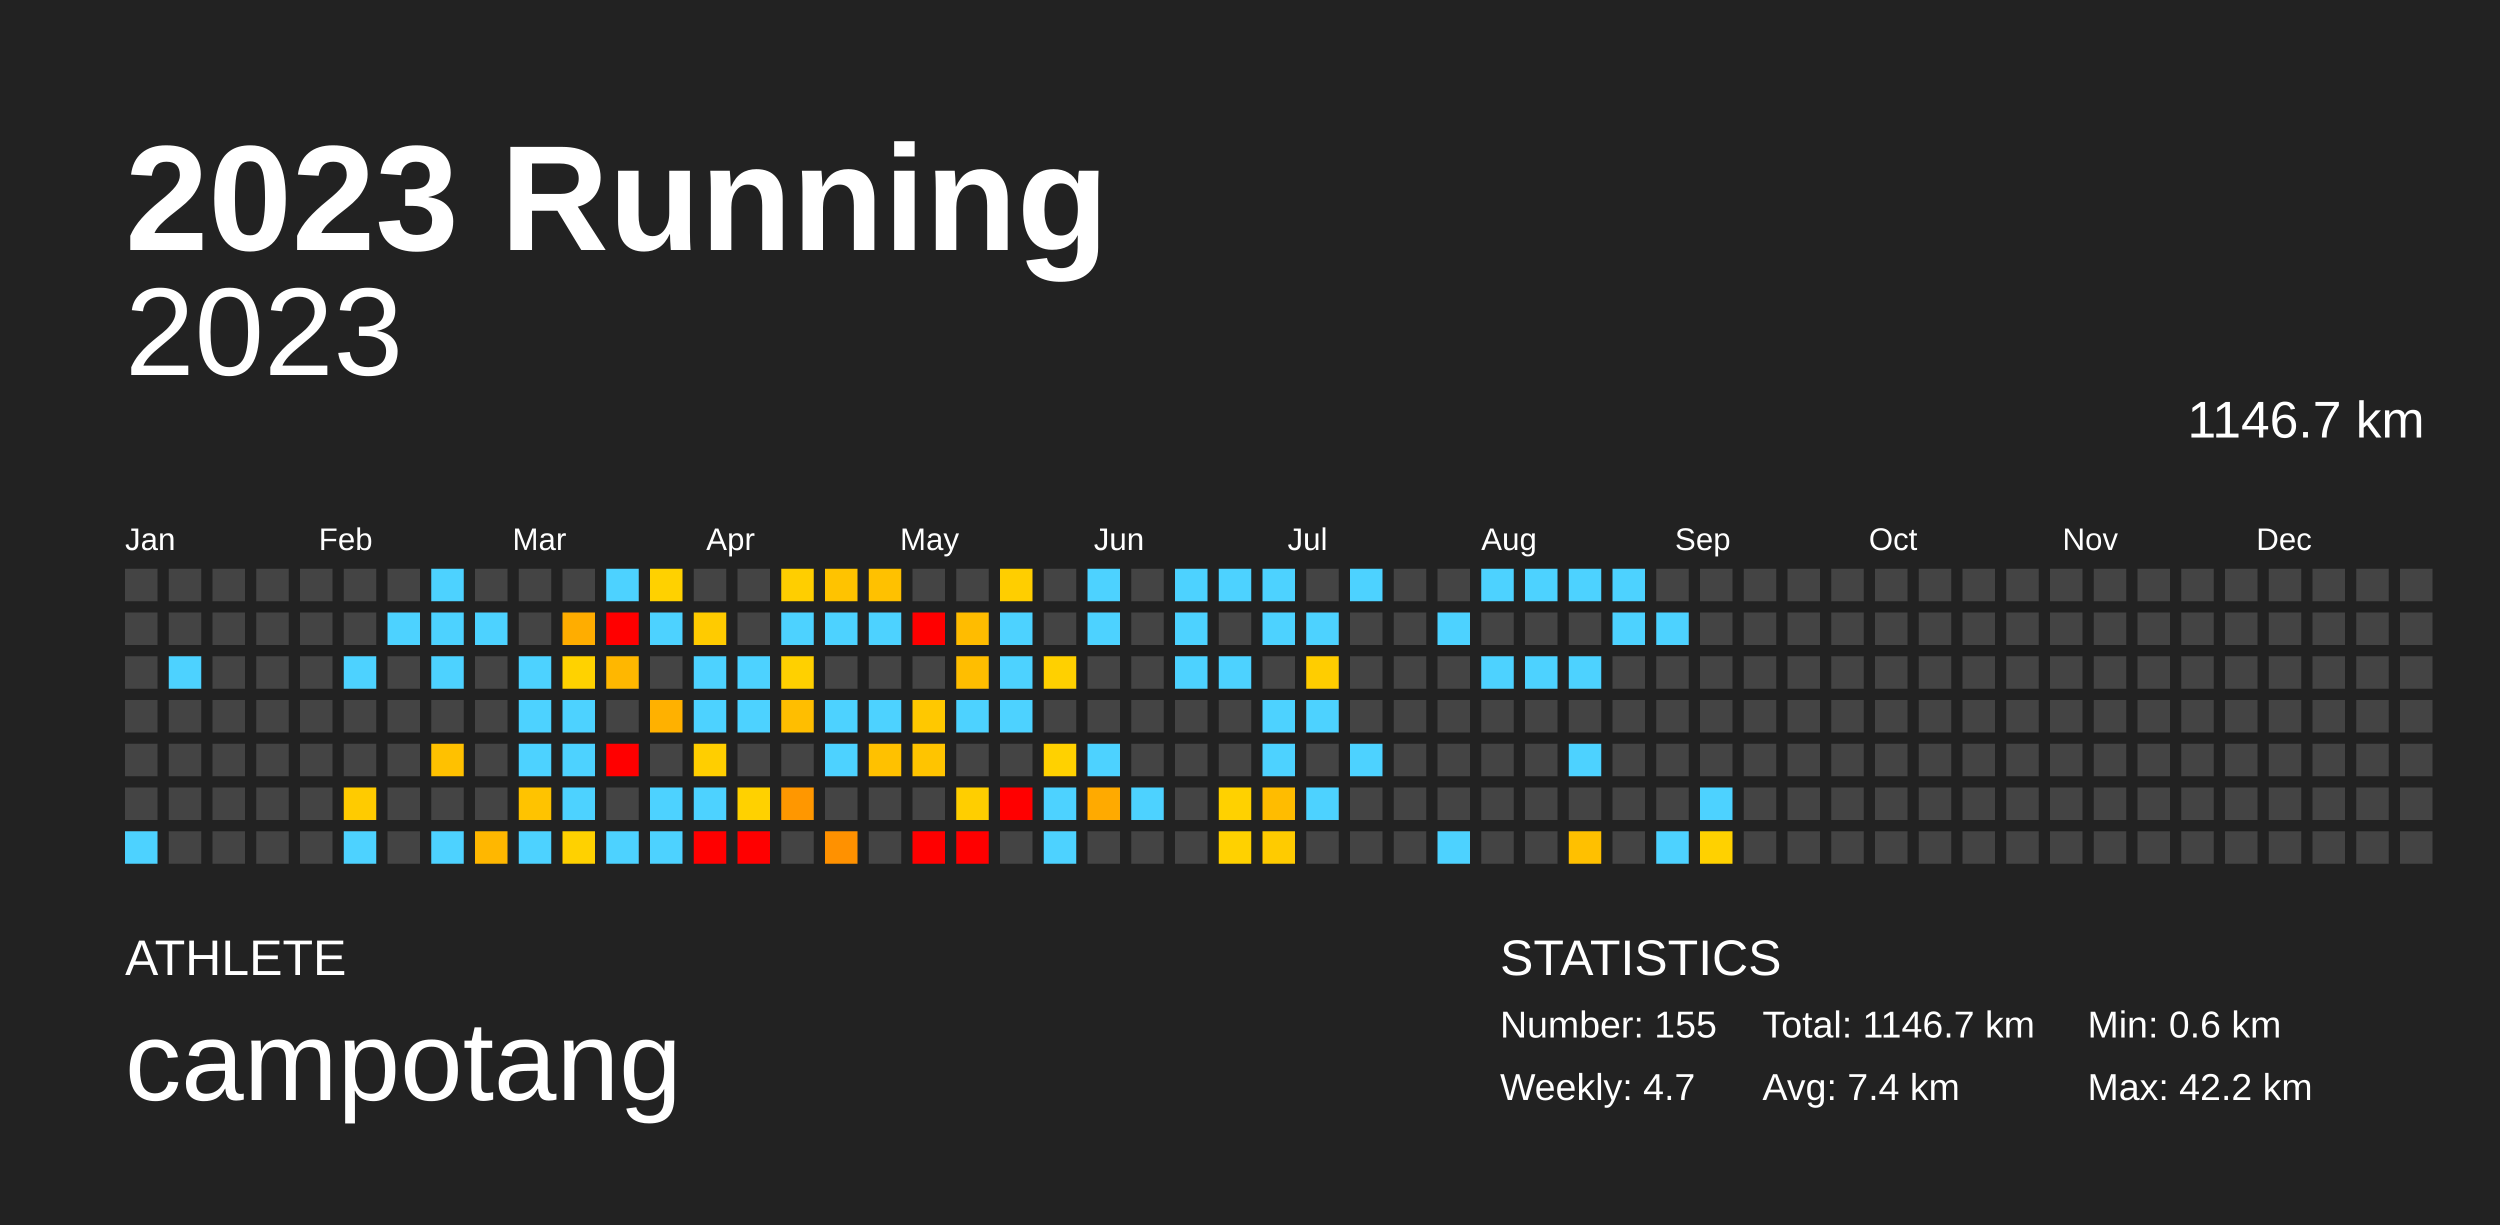
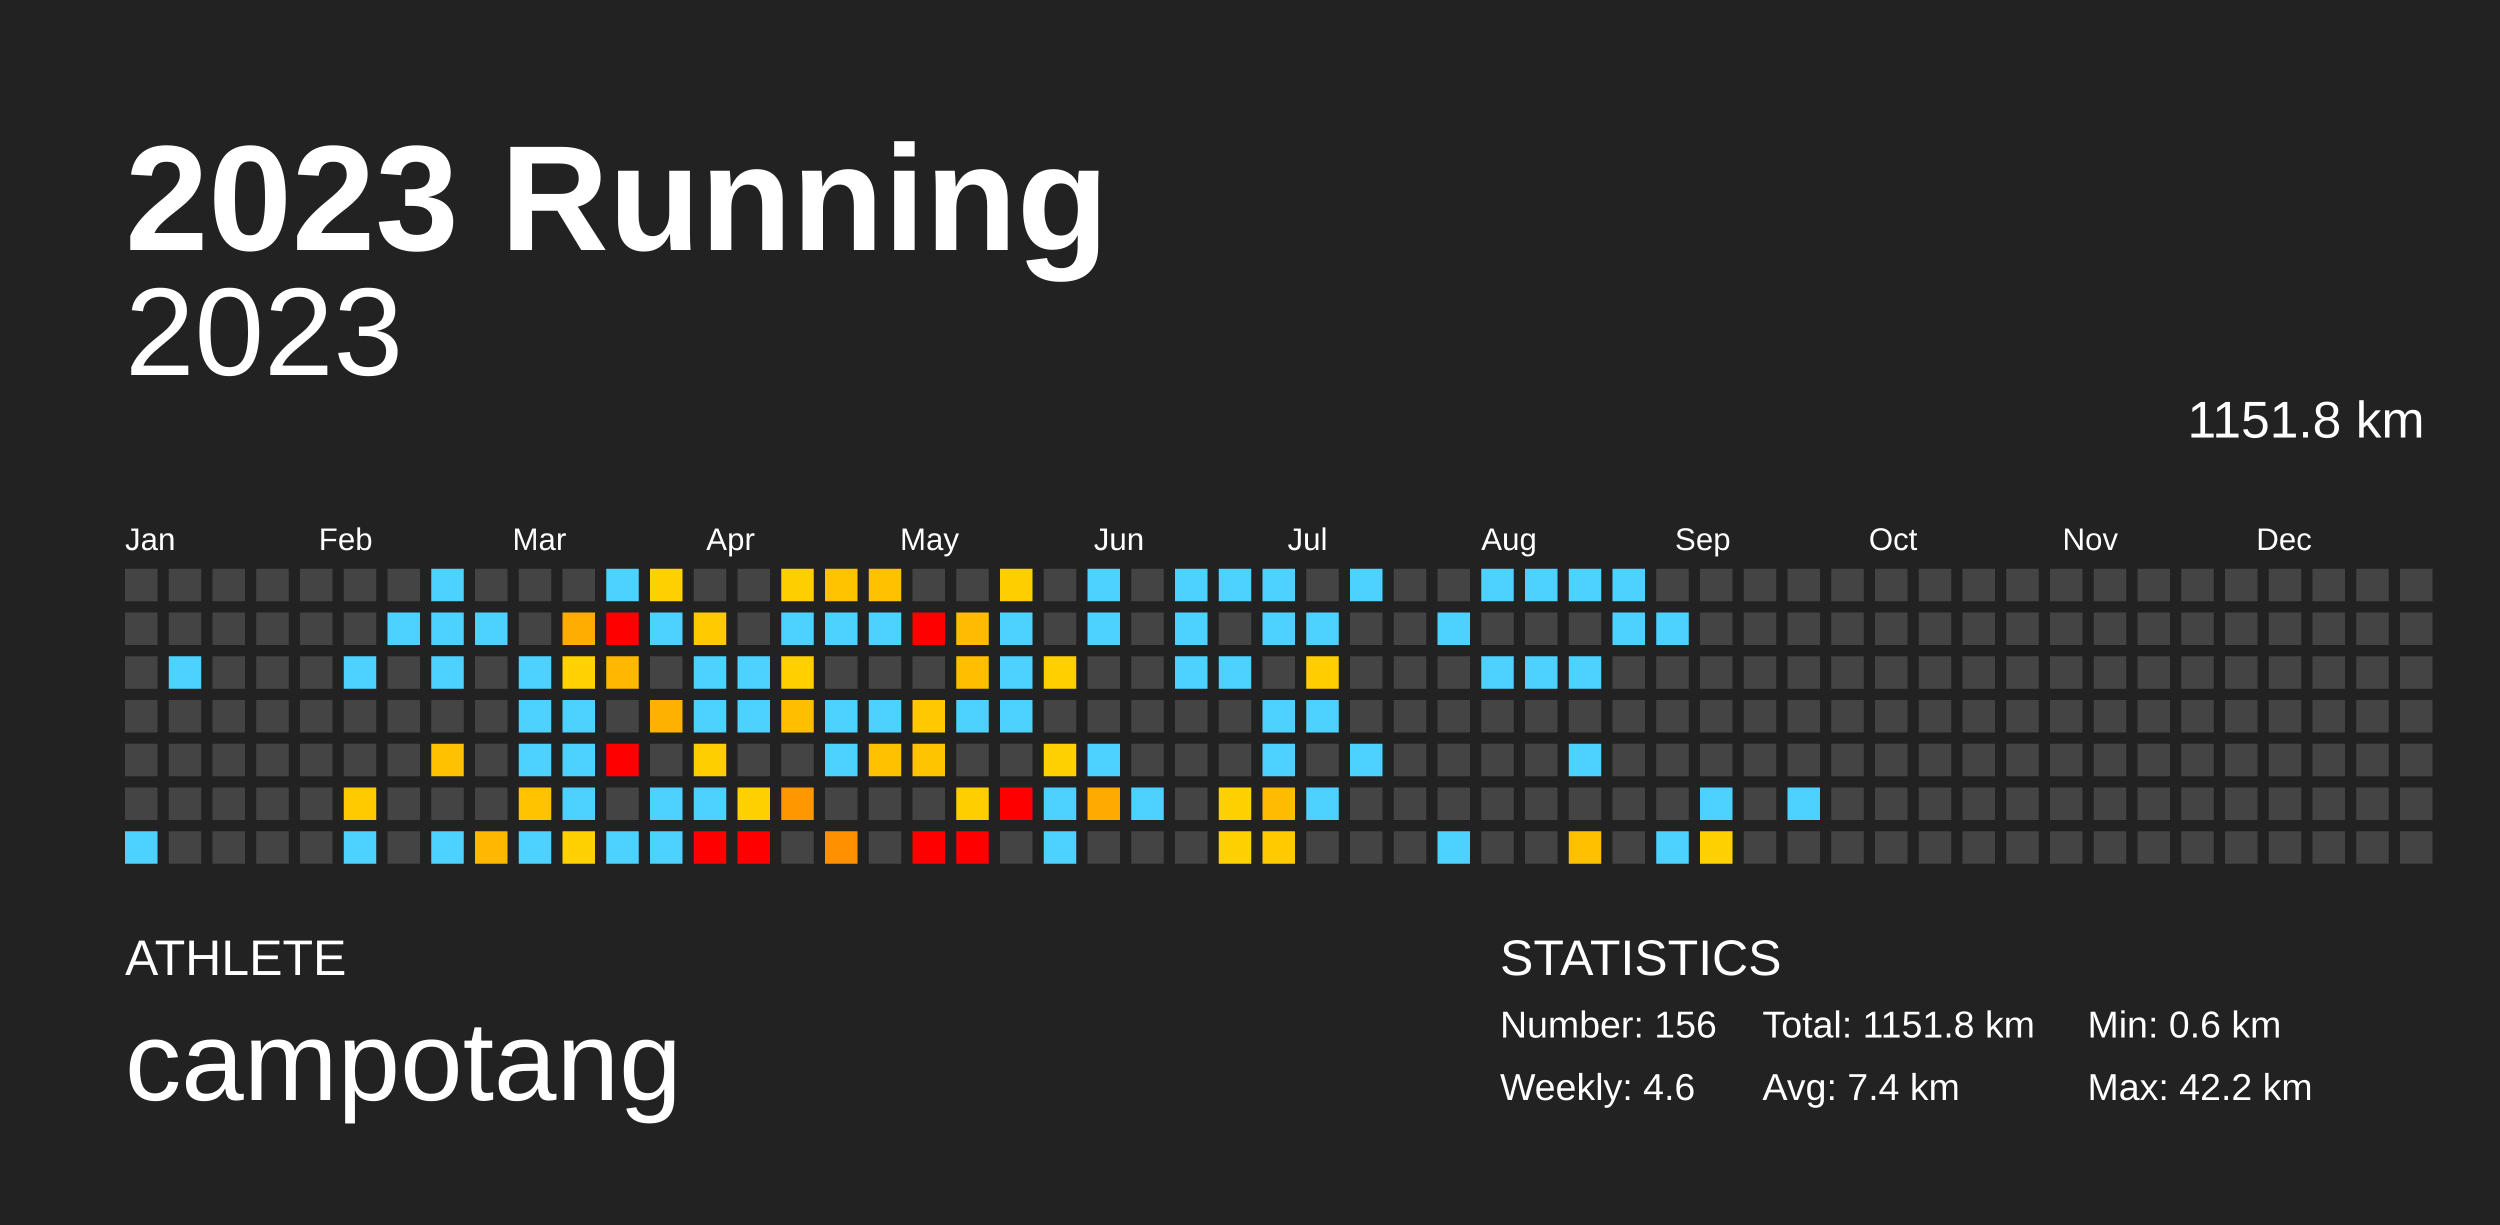
<svg xmlns="http://www.w3.org/2000/svg" baseProfile="full" height="98mm" version="1.1" viewBox="0,0,200,98" width="200mm">
  <defs />
  <rect fill="#222222" height="98" width="200" x="0" y="0" />
  <text fill="#FFFFFF" style="font-size:12px; font-family:Arial; font-weight:bold;" x="10" y="20">2023 Running</text>
  <text fill="#FFFFFF" style="font-size:4px; font-family:Arial" x="10" y="78">ATHLETE</text>
  <text fill="#FFFFFF" style="font-size:9px; font-family:Arial" x="10" y="88">campotang</text>
  <text fill="#FFFFFF" style="font-size:4px; font-family:Arial" x="120" y="78">STATISTICS</text>
-   <text fill="#FFFFFF" style="font-size:3px; font-family:Arial" x="120" y="83">Number: 155</text>
-   <text fill="#FFFFFF" style="font-size:3px; font-family:Arial" x="120" y="88">Weekly: 4.7</text>
-   <text fill="#FFFFFF" style="font-size:3px; font-family:Arial" x="141" y="83">Total: 1146.7 km</text>
+   <text fill="#FFFFFF" style="font-size:3px; font-family:Arial" x="120" y="83">Number: 156</text>
+   <text fill="#FFFFFF" style="font-size:3px; font-family:Arial" x="120" y="88">Weekly: 4.6</text>
+   <text fill="#FFFFFF" style="font-size:3px; font-family:Arial" x="141" y="83">Total: 1151.8 km</text>
  <text fill="#FFFFFF" style="font-size:3px; font-family:Arial" x="141" y="88">Avg: 7.4 km</text>
  <text fill="#FFFFFF" style="font-size:3px; font-family:Arial" x="167" y="83">Min: 0.6 km</text>
  <text fill="#FFFFFF" style="font-size:3px; font-family:Arial" x="167" y="88">Max: 42.2 km</text>
  <text alignment-baseline="hanging" fill="#FFFFFF" style="font-size:10.0px; font-family:Arial;" x="10" y="30">2023</text>
-   <text alignment-baseline="hanging" fill="#FFFFFF" style="font-size:4.125px; font-family:Arial;" x="175" y="35">1146.7 km</text>
+   <text alignment-baseline="hanging" fill="#FFFFFF" style="font-size:4.125px; font-family:Arial;" x="175" y="35">1151.8 km</text>
  <text fill="#FFFFFF" style="font-size:2.5px; font-family:Arial" x="10.0" y="44">Jan</text>
  <text fill="#FFFFFF" style="font-size:2.5px; font-family:Arial" x="25.5" y="44">Feb</text>
  <text fill="#FFFFFF" style="font-size:2.5px; font-family:Arial" x="41.0" y="44">Mar</text>
  <text fill="#FFFFFF" style="font-size:2.5px; font-family:Arial" x="56.5" y="44">Apr</text>
  <text fill="#FFFFFF" style="font-size:2.5px; font-family:Arial" x="72.0" y="44">May</text>
  <text fill="#FFFFFF" style="font-size:2.5px; font-family:Arial" x="87.5" y="44">Jun</text>
  <text fill="#FFFFFF" style="font-size:2.5px; font-family:Arial" x="103.0" y="44">Jul</text>
  <text fill="#FFFFFF" style="font-size:2.5px; font-family:Arial" x="118.5" y="44">Aug</text>
  <text fill="#FFFFFF" style="font-size:2.5px; font-family:Arial" x="134.0" y="44">Sep</text>
  <text fill="#FFFFFF" style="font-size:2.5px; font-family:Arial" x="149.5" y="44">Oct</text>
  <text fill="#FFFFFF" style="font-size:2.5px; font-family:Arial" x="165.0" y="44">Nov</text>
  <text fill="#FFFFFF" style="font-size:2.5px; font-family:Arial" x="180.5" y="44">Dec</text>
  <rect fill="#444444" height="2.6" width="2.6" x="10.0" y="45.5" />
  <rect fill="#444444" height="2.6" width="2.6" x="10.0" y="49.0" />
  <rect fill="#444444" height="2.6" width="2.6" x="10.0" y="52.5" />
  <rect fill="#444444" height="2.6" width="2.6" x="10.0" y="56.0" />
  <rect fill="#444444" height="2.6" width="2.6" x="10.0" y="59.5" />
  <rect fill="#444444" height="2.6" width="2.6" x="10.0" y="63.0" />
  <rect fill="#4dd2ff" height="2.6" width="2.6" x="10.0" y="66.5" />
  <rect fill="#444444" height="2.6" width="2.6" x="13.5" y="45.5" />
  <rect fill="#444444" height="2.6" width="2.6" x="13.5" y="49.0" />
  <rect fill="#4dd2ff" height="2.6" width="2.6" x="13.5" y="52.5" />
  <rect fill="#444444" height="2.6" width="2.6" x="13.5" y="56.0" />
  <rect fill="#444444" height="2.6" width="2.6" x="13.5" y="59.5" />
  <rect fill="#444444" height="2.6" width="2.6" x="13.5" y="63.0" />
  <rect fill="#444444" height="2.6" width="2.6" x="13.5" y="66.5" />
  <rect fill="#444444" height="2.6" width="2.6" x="17.0" y="45.5" />
  <rect fill="#444444" height="2.6" width="2.6" x="17.0" y="49.0" />
  <rect fill="#444444" height="2.6" width="2.6" x="17.0" y="52.5" />
  <rect fill="#444444" height="2.6" width="2.6" x="17.0" y="56.0" />
  <rect fill="#444444" height="2.6" width="2.6" x="17.0" y="59.5" />
  <rect fill="#444444" height="2.6" width="2.6" x="17.0" y="63.0" />
  <rect fill="#444444" height="2.6" width="2.6" x="17.0" y="66.5" />
  <rect fill="#444444" height="2.6" width="2.6" x="20.5" y="45.5" />
  <rect fill="#444444" height="2.6" width="2.6" x="20.5" y="49.0" />
  <rect fill="#444444" height="2.6" width="2.6" x="20.5" y="52.5" />
  <rect fill="#444444" height="2.6" width="2.6" x="20.5" y="56.0" />
  <rect fill="#444444" height="2.6" width="2.6" x="20.5" y="59.5" />
  <rect fill="#444444" height="2.6" width="2.6" x="20.5" y="63.0" />
  <rect fill="#444444" height="2.6" width="2.6" x="20.5" y="66.5" />
  <rect fill="#444444" height="2.6" width="2.6" x="24.0" y="45.5" />
  <rect fill="#444444" height="2.6" width="2.6" x="24.0" y="49.0" />
  <rect fill="#444444" height="2.6" width="2.6" x="24.0" y="52.5" />
  <rect fill="#444444" height="2.6" width="2.6" x="24.0" y="56.0" />
  <rect fill="#444444" height="2.6" width="2.6" x="24.0" y="59.5" />
  <rect fill="#444444" height="2.6" width="2.6" x="24.0" y="63.0" />
  <rect fill="#444444" height="2.6" width="2.6" x="24.0" y="66.5" />
  <rect fill="#444444" height="2.6" width="2.6" x="27.5" y="45.5" />
  <rect fill="#444444" height="2.6" width="2.6" x="27.5" y="49.0" />
  <rect fill="#4dd2ff" height="2.6" width="2.6" x="27.5" y="52.5" />
  <rect fill="#444444" height="2.6" width="2.6" x="27.5" y="56.0" />
  <rect fill="#444444" height="2.6" width="2.6" x="27.5" y="59.5" />
  <rect fill="#ffcb00" height="2.6" width="2.6" x="27.5" y="63.0" />
  <rect fill="#4dd2ff" height="2.6" width="2.6" x="27.5" y="66.5" />
  <rect fill="#444444" height="2.6" width="2.6" x="31.0" y="45.5" />
  <rect fill="#4dd2ff" height="2.6" width="2.6" x="31.0" y="49.0" />
  <rect fill="#444444" height="2.6" width="2.6" x="31.0" y="52.5" />
  <rect fill="#444444" height="2.6" width="2.6" x="31.0" y="56.0" />
  <rect fill="#444444" height="2.6" width="2.6" x="31.0" y="59.5" />
  <rect fill="#444444" height="2.6" width="2.6" x="31.0" y="63.0" />
  <rect fill="#444444" height="2.6" width="2.6" x="31.0" y="66.5" />
  <rect fill="#4dd2ff" height="2.6" width="2.6" x="34.5" y="45.5" />
  <rect fill="#4dd2ff" height="2.6" width="2.6" x="34.5" y="49.0" />
  <rect fill="#4dd2ff" height="2.6" width="2.6" x="34.5" y="52.5" />
  <rect fill="#444444" height="2.6" width="2.6" x="34.5" y="56.0" />
  <rect fill="#ffc100" height="2.6" width="2.6" x="34.5" y="59.5" />
  <rect fill="#444444" height="2.6" width="2.6" x="34.5" y="63.0" />
  <rect fill="#4dd2ff" height="2.6" width="2.6" x="34.5" y="66.5" />
  <rect fill="#444444" height="2.6" width="2.6" x="38.0" y="45.5" />
  <rect fill="#4dd2ff" height="2.6" width="2.6" x="38.0" y="49.0" />
  <rect fill="#444444" height="2.6" width="2.6" x="38.0" y="52.5" />
  <rect fill="#444444" height="2.6" width="2.6" x="38.0" y="56.0" />
  <rect fill="#444444" height="2.6" width="2.6" x="38.0" y="59.5" />
  <rect fill="#444444" height="2.6" width="2.6" x="38.0" y="63.0" />
  <rect fill="#ffb700" height="2.6" width="2.6" x="38.0" y="66.5" />
  <rect fill="#444444" height="2.6" width="2.6" x="41.5" y="45.5" />
  <rect fill="#444444" height="2.6" width="2.6" x="41.5" y="49.0" />
  <rect fill="#4dd2ff" height="2.6" width="2.6" x="41.5" y="52.5" />
  <rect fill="#4dd2ff" height="2.6" width="2.6" x="41.5" y="56.0" />
  <rect fill="#4dd2ff" height="2.6" width="2.6" x="41.5" y="59.5" />
  <rect fill="#ffc300" height="2.6" width="2.6" x="41.5" y="63.0" />
  <rect fill="#4dd2ff" height="2.6" width="2.6" x="41.5" y="66.5" />
  <rect fill="#444444" height="2.6" width="2.6" x="45.0" y="45.5" />
  <rect fill="#ffad00" height="2.6" width="2.6" x="45.0" y="49.0" />
  <rect fill="#ffd200" height="2.6" width="2.6" x="45.0" y="52.5" />
  <rect fill="#4dd2ff" height="2.6" width="2.6" x="45.0" y="56.0" />
  <rect fill="#4dd2ff" height="2.6" width="2.6" x="45.0" y="59.5" />
  <rect fill="#4dd2ff" height="2.6" width="2.6" x="45.0" y="63.0" />
  <rect fill="#ffd100" height="2.6" width="2.6" x="45.0" y="66.5" />
  <rect fill="#4dd2ff" height="2.6" width="2.6" x="48.5" y="45.5" />
  <rect fill="red" height="2.6" width="2.6" x="48.5" y="49.0" />
  <rect fill="#ffb700" height="2.6" width="2.6" x="48.5" y="52.5" />
  <rect fill="#444444" height="2.6" width="2.6" x="48.5" y="56.0" />
  <rect fill="red" height="2.6" width="2.6" x="48.5" y="59.5" />
  <rect fill="#444444" height="2.6" width="2.6" x="48.5" y="63.0" />
  <rect fill="#4dd2ff" height="2.6" width="2.6" x="48.5" y="66.5" />
  <rect fill="#ffd100" height="2.6" width="2.6" x="52.0" y="45.5" />
  <rect fill="#4dd2ff" height="2.6" width="2.6" x="52.0" y="49.0" />
  <rect fill="#444444" height="2.6" width="2.6" x="52.0" y="52.5" />
  <rect fill="#ffb100" height="2.6" width="2.6" x="52.0" y="56.0" />
  <rect fill="#444444" height="2.6" width="2.6" x="52.0" y="59.5" />
  <rect fill="#4dd2ff" height="2.6" width="2.6" x="52.0" y="63.0" />
  <rect fill="#4dd2ff" height="2.6" width="2.6" x="52.0" y="66.5" />
  <rect fill="#444444" height="2.6" width="2.6" x="55.5" y="45.5" />
  <rect fill="#ffcb00" height="2.6" width="2.6" x="55.5" y="49.0" />
  <rect fill="#4dd2ff" height="2.6" width="2.6" x="55.5" y="52.5" />
  <rect fill="#4dd2ff" height="2.6" width="2.6" x="55.5" y="56.0" />
  <rect fill="#ffce00" height="2.6" width="2.6" x="55.5" y="59.5" />
  <rect fill="#4dd2ff" height="2.6" width="2.6" x="55.5" y="63.0" />
  <rect fill="red" height="2.6" width="2.6" x="55.5" y="66.5" />
  <rect fill="#444444" height="2.6" width="2.6" x="59.0" y="45.5" />
  <rect fill="#444444" height="2.6" width="2.6" x="59.0" y="49.0" />
  <rect fill="#4dd2ff" height="2.6" width="2.6" x="59.0" y="52.5" />
  <rect fill="#4dd2ff" height="2.6" width="2.6" x="59.0" y="56.0" />
  <rect fill="#444444" height="2.6" width="2.6" x="59.0" y="59.5" />
  <rect fill="#ffd100" height="2.6" width="2.6" x="59.0" y="63.0" />
  <rect fill="red" height="2.6" width="2.6" x="59.0" y="66.5" />
  <rect fill="#ffce00" height="2.6" width="2.6" x="62.5" y="45.5" />
  <rect fill="#4dd2ff" height="2.6" width="2.6" x="62.5" y="49.0" />
  <rect fill="#ffd000" height="2.6" width="2.6" x="62.5" y="52.5" />
  <rect fill="#ffbe00" height="2.6" width="2.6" x="62.5" y="56.0" />
  <rect fill="#444444" height="2.6" width="2.6" x="62.5" y="59.5" />
  <rect fill="#ff9700" height="2.6" width="2.6" x="62.5" y="63.0" />
  <rect fill="#444444" height="2.6" width="2.6" x="62.5" y="66.5" />
  <rect fill="#ffc300" height="2.6" width="2.6" x="66.0" y="45.5" />
  <rect fill="#4dd2ff" height="2.6" width="2.6" x="66.0" y="49.0" />
  <rect fill="#444444" height="2.6" width="2.6" x="66.0" y="52.5" />
  <rect fill="#4dd2ff" height="2.6" width="2.6" x="66.0" y="56.0" />
  <rect fill="#4dd2ff" height="2.6" width="2.6" x="66.0" y="59.5" />
  <rect fill="#444444" height="2.6" width="2.6" x="66.0" y="63.0" />
  <rect fill="#ff9100" height="2.6" width="2.6" x="66.0" y="66.5" />
  <rect fill="#ffc100" height="2.6" width="2.6" x="69.5" y="45.5" />
  <rect fill="#4dd2ff" height="2.6" width="2.6" x="69.5" y="49.0" />
  <rect fill="#444444" height="2.6" width="2.6" x="69.5" y="52.5" />
  <rect fill="#4dd2ff" height="2.6" width="2.6" x="69.5" y="56.0" />
  <rect fill="#ffc100" height="2.6" width="2.6" x="69.5" y="59.5" />
  <rect fill="#444444" height="2.6" width="2.6" x="69.5" y="63.0" />
  <rect fill="#444444" height="2.6" width="2.6" x="69.5" y="66.5" />
  <rect fill="#444444" height="2.6" width="2.6" x="73.0" y="45.5" />
  <rect fill="red" height="2.6" width="2.6" x="73.0" y="49.0" />
  <rect fill="#444444" height="2.6" width="2.6" x="73.0" y="52.5" />
  <rect fill="#ffc800" height="2.6" width="2.6" x="73.0" y="56.0" />
  <rect fill="#ffc400" height="2.6" width="2.6" x="73.0" y="59.5" />
  <rect fill="#444444" height="2.6" width="2.6" x="73.0" y="63.0" />
  <rect fill="red" height="2.6" width="2.6" x="73.0" y="66.5" />
  <rect fill="#444444" height="2.6" width="2.6" x="76.5" y="45.5" />
  <rect fill="#ffbc00" height="2.6" width="2.6" x="76.5" y="49.0" />
  <rect fill="#ffbe00" height="2.6" width="2.6" x="76.5" y="52.5" />
  <rect fill="#4dd2ff" height="2.6" width="2.6" x="76.5" y="56.0" />
  <rect fill="#444444" height="2.6" width="2.6" x="76.5" y="59.5" />
  <rect fill="#ffce00" height="2.6" width="2.6" x="76.5" y="63.0" />
  <rect fill="red" height="2.6" width="2.6" x="76.5" y="66.5" />
  <rect fill="#ffce00" height="2.6" width="2.6" x="80.0" y="45.5" />
  <rect fill="#4dd2ff" height="2.6" width="2.6" x="80.0" y="49.0" />
  <rect fill="#4dd2ff" height="2.6" width="2.6" x="80.0" y="52.5" />
  <rect fill="#4dd2ff" height="2.6" width="2.6" x="80.0" y="56.0" />
  <rect fill="#444444" height="2.6" width="2.6" x="80.0" y="59.5" />
  <rect fill="red" height="2.6" width="2.6" x="80.0" y="63.0" />
  <rect fill="#444444" height="2.6" width="2.6" x="80.0" y="66.5" />
  <rect fill="#444444" height="2.6" width="2.6" x="83.5" y="45.5" />
  <rect fill="#444444" height="2.6" width="2.6" x="83.5" y="49.0" />
  <rect fill="#ffd000" height="2.6" width="2.6" x="83.5" y="52.5" />
  <rect fill="#444444" height="2.6" width="2.6" x="83.5" y="56.0" />
  <rect fill="#ffd100" height="2.6" width="2.6" x="83.5" y="59.5" />
  <rect fill="#4dd2ff" height="2.6" width="2.6" x="83.5" y="63.0" />
  <rect fill="#4dd2ff" height="2.6" width="2.6" x="83.5" y="66.5" />
  <rect fill="#4dd2ff" height="2.6" width="2.6" x="87.0" y="45.5" />
  <rect fill="#4dd2ff" height="2.6" width="2.6" x="87.0" y="49.0" />
  <rect fill="#444444" height="2.6" width="2.6" x="87.0" y="52.5" />
  <rect fill="#444444" height="2.6" width="2.6" x="87.0" y="56.0" />
  <rect fill="#4dd2ff" height="2.6" width="2.6" x="87.0" y="59.5" />
  <rect fill="#ffaa00" height="2.6" width="2.6" x="87.0" y="63.0" />
  <rect fill="#444444" height="2.6" width="2.6" x="87.0" y="66.5" />
  <rect fill="#444444" height="2.6" width="2.6" x="90.5" y="45.5" />
  <rect fill="#444444" height="2.6" width="2.6" x="90.5" y="49.0" />
  <rect fill="#444444" height="2.6" width="2.6" x="90.5" y="52.5" />
  <rect fill="#444444" height="2.6" width="2.6" x="90.5" y="56.0" />
  <rect fill="#444444" height="2.6" width="2.6" x="90.5" y="59.5" />
  <rect fill="#4dd2ff" height="2.6" width="2.6" x="90.5" y="63.0" />
  <rect fill="#444444" height="2.6" width="2.6" x="90.5" y="66.5" />
  <rect fill="#4dd2ff" height="2.6" width="2.6" x="94.0" y="45.5" />
  <rect fill="#4dd2ff" height="2.6" width="2.6" x="94.0" y="49.0" />
  <rect fill="#4dd2ff" height="2.6" width="2.6" x="94.0" y="52.5" />
  <rect fill="#444444" height="2.6" width="2.6" x="94.0" y="56.0" />
  <rect fill="#444444" height="2.6" width="2.6" x="94.0" y="59.5" />
  <rect fill="#444444" height="2.6" width="2.6" x="94.0" y="63.0" />
  <rect fill="#444444" height="2.6" width="2.6" x="94.0" y="66.5" />
  <rect fill="#4dd2ff" height="2.6" width="2.6" x="97.5" y="45.5" />
  <rect fill="#444444" height="2.6" width="2.6" x="97.5" y="49.0" />
  <rect fill="#4dd2ff" height="2.6" width="2.6" x="97.5" y="52.5" />
  <rect fill="#444444" height="2.6" width="2.6" x="97.5" y="56.0" />
  <rect fill="#444444" height="2.6" width="2.6" x="97.5" y="59.5" />
  <rect fill="#ffd100" height="2.6" width="2.6" x="97.5" y="63.0" />
  <rect fill="#ffd100" height="2.6" width="2.6" x="97.5" y="66.5" />
  <rect fill="#4dd2ff" height="2.6" width="2.6" x="101.0" y="45.5" />
  <rect fill="#4dd2ff" height="2.6" width="2.6" x="101.0" y="49.0" />
  <rect fill="#444444" height="2.6" width="2.6" x="101.0" y="52.5" />
  <rect fill="#4dd2ff" height="2.6" width="2.6" x="101.0" y="56.0" />
  <rect fill="#4dd2ff" height="2.6" width="2.6" x="101.0" y="59.5" />
  <rect fill="#ffbc00" height="2.6" width="2.6" x="101.0" y="63.0" />
  <rect fill="#ffcb00" height="2.6" width="2.6" x="101.0" y="66.5" />
  <rect fill="#444444" height="2.6" width="2.6" x="104.5" y="45.5" />
  <rect fill="#4dd2ff" height="2.6" width="2.6" x="104.5" y="49.0" />
  <rect fill="#ffcd00" height="2.6" width="2.6" x="104.5" y="52.5" />
  <rect fill="#4dd2ff" height="2.6" width="2.6" x="104.5" y="56.0" />
  <rect fill="#444444" height="2.6" width="2.6" x="104.5" y="59.5" />
  <rect fill="#4dd2ff" height="2.6" width="2.6" x="104.5" y="63.0" />
  <rect fill="#444444" height="2.6" width="2.6" x="104.5" y="66.5" />
  <rect fill="#4dd2ff" height="2.6" width="2.6" x="108.0" y="45.5" />
  <rect fill="#444444" height="2.6" width="2.6" x="108.0" y="49.0" />
  <rect fill="#444444" height="2.6" width="2.6" x="108.0" y="52.5" />
  <rect fill="#444444" height="2.6" width="2.6" x="108.0" y="56.0" />
  <rect fill="#4dd2ff" height="2.6" width="2.6" x="108.0" y="59.5" />
  <rect fill="#444444" height="2.6" width="2.6" x="108.0" y="63.0" />
  <rect fill="#444444" height="2.6" width="2.6" x="108.0" y="66.5" />
  <rect fill="#444444" height="2.6" width="2.6" x="111.5" y="45.5" />
  <rect fill="#444444" height="2.6" width="2.6" x="111.5" y="49.0" />
  <rect fill="#444444" height="2.6" width="2.6" x="111.5" y="52.5" />
  <rect fill="#444444" height="2.6" width="2.6" x="111.5" y="56.0" />
  <rect fill="#444444" height="2.6" width="2.6" x="111.5" y="59.5" />
  <rect fill="#444444" height="2.6" width="2.6" x="111.5" y="63.0" />
  <rect fill="#444444" height="2.6" width="2.6" x="111.5" y="66.5" />
  <rect fill="#444444" height="2.6" width="2.6" x="115.0" y="45.5" />
  <rect fill="#4dd2ff" height="2.6" width="2.6" x="115.0" y="49.0" />
  <rect fill="#444444" height="2.6" width="2.6" x="115.0" y="52.5" />
  <rect fill="#444444" height="2.6" width="2.6" x="115.0" y="56.0" />
  <rect fill="#444444" height="2.6" width="2.6" x="115.0" y="59.5" />
  <rect fill="#444444" height="2.6" width="2.6" x="115.0" y="63.0" />
  <rect fill="#4dd2ff" height="2.6" width="2.6" x="115.0" y="66.5" />
  <rect fill="#4dd2ff" height="2.6" width="2.6" x="118.5" y="45.5" />
  <rect fill="#444444" height="2.6" width="2.6" x="118.5" y="49.0" />
  <rect fill="#4dd2ff" height="2.6" width="2.6" x="118.5" y="52.5" />
  <rect fill="#444444" height="2.6" width="2.6" x="118.5" y="56.0" />
  <rect fill="#444444" height="2.6" width="2.6" x="118.5" y="59.5" />
  <rect fill="#444444" height="2.6" width="2.6" x="118.5" y="63.0" />
  <rect fill="#444444" height="2.6" width="2.6" x="118.5" y="66.5" />
  <rect fill="#4dd2ff" height="2.6" width="2.6" x="122.0" y="45.5" />
  <rect fill="#444444" height="2.6" width="2.6" x="122.0" y="49.0" />
  <rect fill="#4dd2ff" height="2.6" width="2.6" x="122.0" y="52.5" />
  <rect fill="#444444" height="2.6" width="2.6" x="122.0" y="56.0" />
  <rect fill="#444444" height="2.6" width="2.6" x="122.0" y="59.5" />
  <rect fill="#444444" height="2.6" width="2.6" x="122.0" y="63.0" />
  <rect fill="#444444" height="2.6" width="2.6" x="122.0" y="66.5" />
  <rect fill="#4dd2ff" height="2.6" width="2.6" x="125.5" y="45.5" />
  <rect fill="#444444" height="2.6" width="2.6" x="125.5" y="49.0" />
  <rect fill="#4dd2ff" height="2.6" width="2.6" x="125.5" y="52.5" />
  <rect fill="#444444" height="2.6" width="2.6" x="125.5" y="56.0" />
  <rect fill="#4dd2ff" height="2.6" width="2.6" x="125.5" y="59.5" />
  <rect fill="#444444" height="2.6" width="2.6" x="125.5" y="63.0" />
  <rect fill="#ffc000" height="2.6" width="2.6" x="125.5" y="66.5" />
  <rect fill="#4dd2ff" height="2.6" width="2.6" x="129.0" y="45.5" />
  <rect fill="#4dd2ff" height="2.6" width="2.6" x="129.0" y="49.0" />
  <rect fill="#444444" height="2.6" width="2.6" x="129.0" y="52.5" />
  <rect fill="#444444" height="2.6" width="2.6" x="129.0" y="56.0" />
  <rect fill="#444444" height="2.6" width="2.6" x="129.0" y="59.5" />
  <rect fill="#444444" height="2.6" width="2.6" x="129.0" y="63.0" />
  <rect fill="#444444" height="2.6" width="2.6" x="129.0" y="66.5" />
  <rect fill="#444444" height="2.6" width="2.6" x="132.5" y="45.5" />
  <rect fill="#4dd2ff" height="2.6" width="2.6" x="132.5" y="49.0" />
  <rect fill="#444444" height="2.6" width="2.6" x="132.5" y="52.5" />
  <rect fill="#444444" height="2.6" width="2.6" x="132.5" y="56.0" />
  <rect fill="#444444" height="2.6" width="2.6" x="132.5" y="59.5" />
  <rect fill="#444444" height="2.6" width="2.6" x="132.5" y="63.0" />
  <rect fill="#4dd2ff" height="2.6" width="2.6" x="132.5" y="66.5" />
  <rect fill="#444444" height="2.6" width="2.6" x="136.0" y="45.5" />
  <rect fill="#444444" height="2.6" width="2.6" x="136.0" y="49.0" />
  <rect fill="#444444" height="2.6" width="2.6" x="136.0" y="52.5" />
  <rect fill="#444444" height="2.6" width="2.6" x="136.0" y="56.0" />
  <rect fill="#444444" height="2.6" width="2.6" x="136.0" y="59.5" />
  <rect fill="#4dd2ff" height="2.6" width="2.6" x="136.0" y="63.0" />
  <rect fill="#ffd100" height="2.6" width="2.6" x="136.0" y="66.5" />
  <rect fill="#444444" height="2.6" width="2.6" x="139.5" y="45.5" />
  <rect fill="#444444" height="2.6" width="2.6" x="139.5" y="49.0" />
  <rect fill="#444444" height="2.6" width="2.6" x="139.5" y="52.5" />
  <rect fill="#444444" height="2.6" width="2.6" x="139.5" y="56.0" />
  <rect fill="#444444" height="2.6" width="2.6" x="139.5" y="59.5" />
  <rect fill="#444444" height="2.6" width="2.6" x="139.5" y="63.0" />
  <rect fill="#444444" height="2.6" width="2.6" x="139.5" y="66.5" />
  <rect fill="#444444" height="2.6" width="2.6" x="143.0" y="45.5" />
  <rect fill="#444444" height="2.6" width="2.6" x="143.0" y="49.0" />
  <rect fill="#444444" height="2.6" width="2.6" x="143.0" y="52.5" />
  <rect fill="#444444" height="2.6" width="2.6" x="143.0" y="56.0" />
  <rect fill="#444444" height="2.6" width="2.6" x="143.0" y="59.5" />
-   <rect fill="#444444" height="2.6" width="2.6" x="143.0" y="63.0" />
+   <rect fill="#4dd2ff" height="2.6" width="2.6" x="143.0" y="63.0" />
  <rect fill="#444444" height="2.6" width="2.6" x="143.0" y="66.5" />
  <rect fill="#444444" height="2.6" width="2.6" x="146.5" y="45.5" />
  <rect fill="#444444" height="2.6" width="2.6" x="146.5" y="49.0" />
  <rect fill="#444444" height="2.6" width="2.6" x="146.5" y="52.5" />
  <rect fill="#444444" height="2.6" width="2.6" x="146.5" y="56.0" />
  <rect fill="#444444" height="2.6" width="2.6" x="146.5" y="59.5" />
  <rect fill="#444444" height="2.6" width="2.6" x="146.5" y="63.0" />
  <rect fill="#444444" height="2.6" width="2.6" x="146.5" y="66.5" />
  <rect fill="#444444" height="2.6" width="2.6" x="150.0" y="45.5" />
  <rect fill="#444444" height="2.6" width="2.6" x="150.0" y="49.0" />
  <rect fill="#444444" height="2.6" width="2.6" x="150.0" y="52.5" />
  <rect fill="#444444" height="2.6" width="2.6" x="150.0" y="56.0" />
  <rect fill="#444444" height="2.6" width="2.6" x="150.0" y="59.5" />
  <rect fill="#444444" height="2.6" width="2.6" x="150.0" y="63.0" />
  <rect fill="#444444" height="2.6" width="2.6" x="150.0" y="66.5" />
  <rect fill="#444444" height="2.6" width="2.6" x="153.5" y="45.5" />
  <rect fill="#444444" height="2.6" width="2.6" x="153.5" y="49.0" />
  <rect fill="#444444" height="2.6" width="2.6" x="153.5" y="52.5" />
  <rect fill="#444444" height="2.6" width="2.6" x="153.5" y="56.0" />
  <rect fill="#444444" height="2.6" width="2.6" x="153.5" y="59.5" />
  <rect fill="#444444" height="2.6" width="2.6" x="153.5" y="63.0" />
  <rect fill="#444444" height="2.6" width="2.6" x="153.5" y="66.5" />
  <rect fill="#444444" height="2.6" width="2.6" x="157.0" y="45.5" />
  <rect fill="#444444" height="2.6" width="2.6" x="157.0" y="49.0" />
  <rect fill="#444444" height="2.6" width="2.6" x="157.0" y="52.5" />
  <rect fill="#444444" height="2.6" width="2.6" x="157.0" y="56.0" />
  <rect fill="#444444" height="2.6" width="2.6" x="157.0" y="59.5" />
  <rect fill="#444444" height="2.6" width="2.6" x="157.0" y="63.0" />
  <rect fill="#444444" height="2.6" width="2.6" x="157.0" y="66.5" />
  <rect fill="#444444" height="2.6" width="2.6" x="160.5" y="45.5" />
  <rect fill="#444444" height="2.6" width="2.6" x="160.5" y="49.0" />
  <rect fill="#444444" height="2.6" width="2.6" x="160.5" y="52.5" />
  <rect fill="#444444" height="2.6" width="2.6" x="160.5" y="56.0" />
  <rect fill="#444444" height="2.6" width="2.6" x="160.5" y="59.5" />
  <rect fill="#444444" height="2.6" width="2.6" x="160.5" y="63.0" />
  <rect fill="#444444" height="2.6" width="2.6" x="160.5" y="66.5" />
  <rect fill="#444444" height="2.6" width="2.6" x="164.0" y="45.5" />
  <rect fill="#444444" height="2.6" width="2.6" x="164.0" y="49.0" />
  <rect fill="#444444" height="2.6" width="2.6" x="164.0" y="52.5" />
  <rect fill="#444444" height="2.6" width="2.6" x="164.0" y="56.0" />
  <rect fill="#444444" height="2.6" width="2.6" x="164.0" y="59.5" />
  <rect fill="#444444" height="2.6" width="2.6" x="164.0" y="63.0" />
  <rect fill="#444444" height="2.6" width="2.6" x="164.0" y="66.5" />
  <rect fill="#444444" height="2.6" width="2.6" x="167.5" y="45.5" />
  <rect fill="#444444" height="2.6" width="2.6" x="167.5" y="49.0" />
  <rect fill="#444444" height="2.6" width="2.6" x="167.5" y="52.5" />
  <rect fill="#444444" height="2.6" width="2.6" x="167.5" y="56.0" />
  <rect fill="#444444" height="2.6" width="2.6" x="167.5" y="59.5" />
  <rect fill="#444444" height="2.6" width="2.6" x="167.5" y="63.0" />
  <rect fill="#444444" height="2.6" width="2.6" x="167.5" y="66.5" />
  <rect fill="#444444" height="2.6" width="2.6" x="171.0" y="45.5" />
  <rect fill="#444444" height="2.6" width="2.6" x="171.0" y="49.0" />
  <rect fill="#444444" height="2.6" width="2.6" x="171.0" y="52.5" />
  <rect fill="#444444" height="2.6" width="2.6" x="171.0" y="56.0" />
  <rect fill="#444444" height="2.6" width="2.6" x="171.0" y="59.5" />
  <rect fill="#444444" height="2.6" width="2.6" x="171.0" y="63.0" />
  <rect fill="#444444" height="2.6" width="2.6" x="171.0" y="66.5" />
  <rect fill="#444444" height="2.6" width="2.6" x="174.5" y="45.5" />
  <rect fill="#444444" height="2.6" width="2.6" x="174.5" y="49.0" />
  <rect fill="#444444" height="2.6" width="2.6" x="174.5" y="52.5" />
  <rect fill="#444444" height="2.6" width="2.6" x="174.5" y="56.0" />
  <rect fill="#444444" height="2.6" width="2.6" x="174.5" y="59.5" />
  <rect fill="#444444" height="2.6" width="2.6" x="174.5" y="63.0" />
  <rect fill="#444444" height="2.6" width="2.6" x="174.5" y="66.5" />
  <rect fill="#444444" height="2.6" width="2.6" x="178.0" y="45.5" />
  <rect fill="#444444" height="2.6" width="2.6" x="178.0" y="49.0" />
  <rect fill="#444444" height="2.6" width="2.6" x="178.0" y="52.5" />
  <rect fill="#444444" height="2.6" width="2.6" x="178.0" y="56.0" />
  <rect fill="#444444" height="2.6" width="2.6" x="178.0" y="59.5" />
  <rect fill="#444444" height="2.6" width="2.6" x="178.0" y="63.0" />
  <rect fill="#444444" height="2.6" width="2.6" x="178.0" y="66.5" />
  <rect fill="#444444" height="2.6" width="2.6" x="181.5" y="45.5" />
  <rect fill="#444444" height="2.6" width="2.6" x="181.5" y="49.0" />
  <rect fill="#444444" height="2.6" width="2.6" x="181.5" y="52.5" />
  <rect fill="#444444" height="2.6" width="2.6" x="181.5" y="56.0" />
  <rect fill="#444444" height="2.6" width="2.6" x="181.5" y="59.5" />
  <rect fill="#444444" height="2.6" width="2.6" x="181.5" y="63.0" />
  <rect fill="#444444" height="2.6" width="2.6" x="181.5" y="66.5" />
  <rect fill="#444444" height="2.6" width="2.6" x="185.0" y="45.5" />
  <rect fill="#444444" height="2.6" width="2.6" x="185.0" y="49.0" />
  <rect fill="#444444" height="2.6" width="2.6" x="185.0" y="52.5" />
  <rect fill="#444444" height="2.6" width="2.6" x="185.0" y="56.0" />
  <rect fill="#444444" height="2.6" width="2.6" x="185.0" y="59.5" />
  <rect fill="#444444" height="2.6" width="2.6" x="185.0" y="63.0" />
  <rect fill="#444444" height="2.6" width="2.6" x="185.0" y="66.5" />
  <rect fill="#444444" height="2.6" width="2.6" x="188.5" y="45.5" />
  <rect fill="#444444" height="2.6" width="2.6" x="188.5" y="49.0" />
  <rect fill="#444444" height="2.6" width="2.6" x="188.5" y="52.5" />
  <rect fill="#444444" height="2.6" width="2.6" x="188.5" y="56.0" />
  <rect fill="#444444" height="2.6" width="2.6" x="188.5" y="59.5" />
  <rect fill="#444444" height="2.6" width="2.6" x="188.5" y="63.0" />
  <rect fill="#444444" height="2.6" width="2.6" x="188.5" y="66.5" />
  <rect fill="#444444" height="2.6" width="2.6" x="192.0" y="45.5" />
  <rect fill="#444444" height="2.6" width="2.6" x="192.0" y="49.0" />
  <rect fill="#444444" height="2.6" width="2.6" x="192.0" y="52.5" />
  <rect fill="#444444" height="2.6" width="2.6" x="192.0" y="56.0" />
  <rect fill="#444444" height="2.6" width="2.6" x="192.0" y="59.5" />
  <rect fill="#444444" height="2.6" width="2.6" x="192.0" y="63.0" />
  <rect fill="#444444" height="2.6" width="2.6" x="192.0" y="66.5" />
</svg>
